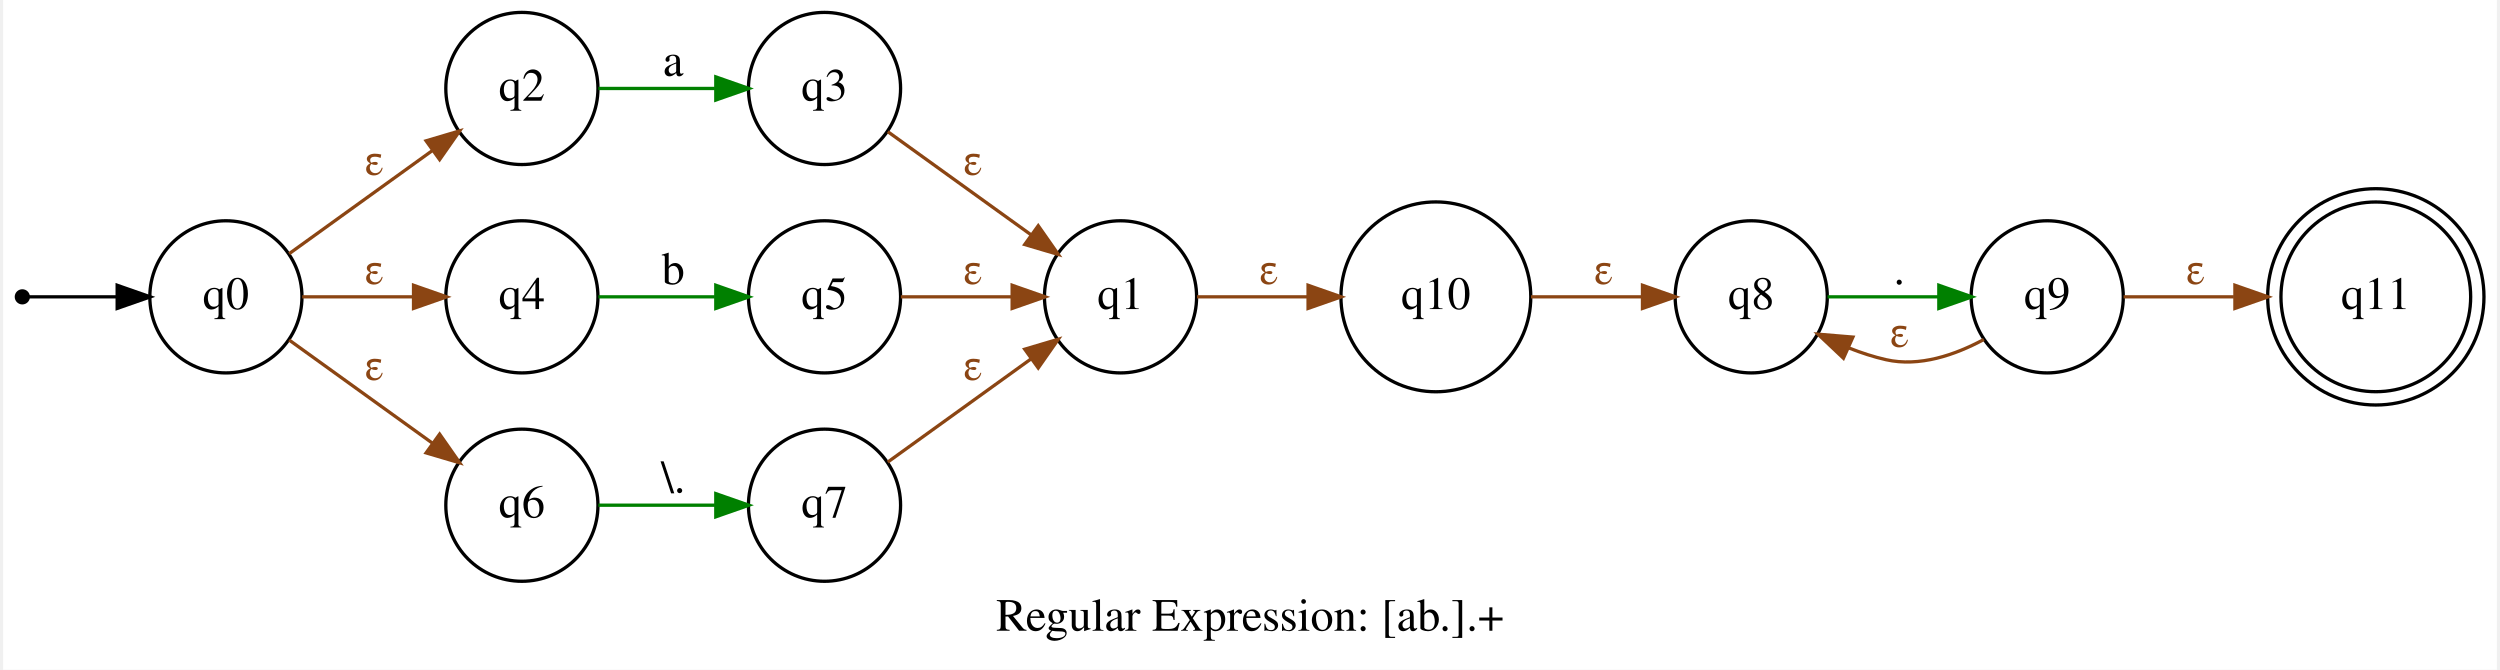
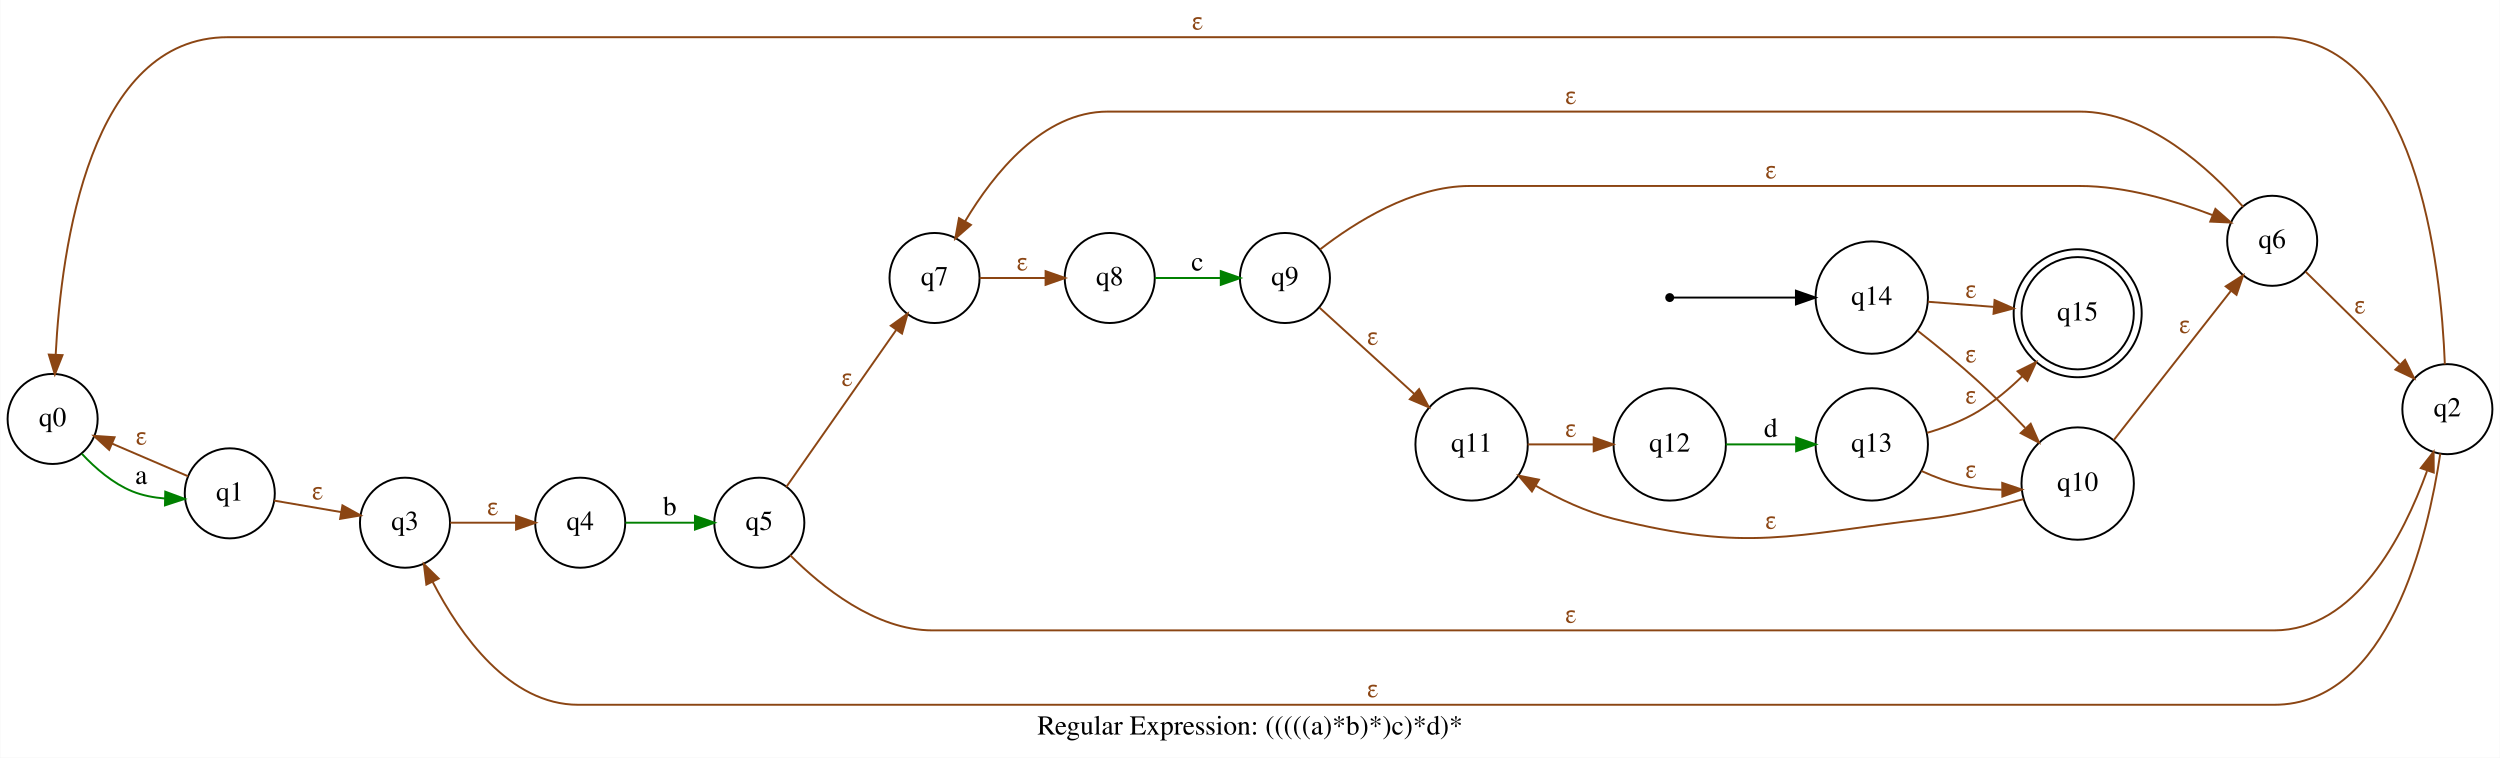
- <svg xmlns="http://www.w3.org/2000/svg" width="754pt" height="202pt" viewBox="0.00 0.00 753.97 202.50">
-   <g id="graph0" class="graph" transform="scale(1 1) rotate(0) translate(4 198.5)">
-     <polygon fill="white" stroke="transparent" points="-4,4 -4,-198.5 749.97,-198.5 749.97,4 -4,4" />
-     <text text-anchor="middle" x="372.98" y="-7.8" font-family="Times,serif" font-size="14.00">Regular Expression: [ab.].+</text>
+ <svg xmlns="http://www.w3.org/2000/svg" width="1277pt" height="387pt" viewBox="0.00 0.00 1276.74 387.00">
+   <g id="graph0" class="graph" transform="scale(1 1) rotate(0) translate(4 383)">
+     <polygon fill="white" stroke="transparent" points="-4,4 -4,-383 1272.74,-383 1272.74,4 -4,4" />
+     <text text-anchor="middle" x="634.37" y="-7.8" font-family="Times,serif" font-size="14.00">Regular Expression: (((((a)*b)*)c)*d)*</text>
    <g id="node1" class="node">
-       <ellipse fill="none" stroke="black" cx="63.35" cy="-108.75" rx="23" ry="23" />
-       <text text-anchor="middle" x="63.35" y="-105.05" font-family="Times,serif" font-size="14.00">q0</text>
+       <ellipse fill="none" stroke="black" cx="22.75" cy="-169" rx="23" ry="23" />
+       <text text-anchor="middle" x="22.75" y="-165.3" font-family="Times,serif" font-size="14.00">q0</text>
+     </g>
+     <g id="node2" class="node">
+       <ellipse fill="none" stroke="black" cx="113.24" cy="-131" rx="23" ry="23" />
+       <text text-anchor="middle" x="113.24" y="-127.3" font-family="Times,serif" font-size="14.00">q1</text>
+     </g>
+     <g id="edge2" class="edge">
+       <path fill="none" stroke="green" d="M37.68,-151.2C44.56,-143.82 53.54,-136.04 63.5,-132 68.69,-129.89 74.47,-128.81 80.17,-128.36" />
+       <polygon fill="green" stroke="green" points="80.29,-131.86 90.21,-128.16 80.14,-124.86 80.29,-131.86" />
+       <text text-anchor="middle" x="68" y="-135.8" font-family="Times,serif" font-size="14.00">a</text>
+     </g>
+     <g id="edge3" class="edge">
+       <path fill="none" stroke="saddlebrown" d="M91.94,-139.72C80.44,-144.66 65.85,-150.92 53.12,-156.39" />
+       <polygon fill="saddlebrown" stroke="saddlebrown" points="51.64,-153.22 43.83,-160.38 54.4,-159.65 51.64,-153.22" />
+       <text text-anchor="middle" x="68" y="-155.8" font-family="Times,serif" font-size="14.00" fill="saddlebrown">ε</text>
+     </g>
+     <g id="node4" class="node">
+       <ellipse fill="none" stroke="black" cx="202.74" cy="-116" rx="23" ry="23" />
+       <text text-anchor="middle" x="202.74" y="-112.3" font-family="Times,serif" font-size="14.00">q3</text>
+     </g>
+     <g id="edge4" class="edge">
+       <path fill="none" stroke="saddlebrown" d="M135.87,-127.29C146.18,-125.53 158.71,-123.38 170.06,-121.43" />
+       <polygon fill="saddlebrown" stroke="saddlebrown" points="170.79,-124.86 180.06,-119.72 169.61,-117.96 170.79,-124.86" />
+       <text text-anchor="middle" x="157.99" y="-127.8" font-family="Times,serif" font-size="14.00" fill="saddlebrown">ε</text>
    </g>
    <g id="node3" class="node">
-       <ellipse fill="none" stroke="black" cx="152.84" cy="-171.75" rx="23" ry="23" />
-       <text text-anchor="middle" x="152.84" y="-168.05" font-family="Times,serif" font-size="14.00">q2</text>
+       <ellipse fill="none" stroke="black" cx="1245.99" cy="-174" rx="23" ry="23" />
+       <text text-anchor="middle" x="1245.99" y="-170.3" font-family="Times,serif" font-size="14.00">q2</text>
    </g>
-     <g id="edge3" class="edge">
-       <path fill="none" stroke="saddlebrown" d="M82.48,-121.8C95,-130.82 111.84,-142.94 125.79,-152.99" />
-       <polygon fill="saddlebrown" stroke="saddlebrown" points="123.88,-155.92 134.04,-158.93 127.97,-150.24 123.88,-155.92" />
-       <text text-anchor="middle" x="108.1" y="-145.55" font-family="Times,serif" font-size="14.00" fill="saddlebrown">ε</text>
+     <g id="edge5" class="edge">
+       <path fill="none" stroke="saddlebrown" d="M1244.7,-196.92C1242.74,-247.45 1230.31,-364 1157.5,-364 112.24,-364 112.24,-364 112.24,-364 41.87,-364 27.18,-257.38 24.31,-201.81" />
+       <polygon fill="saddlebrown" stroke="saddlebrown" points="27.8,-201.6 23.89,-191.75 20.81,-201.89 27.8,-201.6" />
+       <text text-anchor="middle" x="607.47" y="-367.8" font-family="Times,serif" font-size="14.00" fill="saddlebrown">ε</text>
+     </g>
+     <g id="edge6" class="edge">
+       <path fill="none" stroke="saddlebrown" d="M1242.38,-151.39C1236.11,-109.27 1216.12,-23 1157.5,-23 291.24,-23 291.24,-23 291.24,-23 256.14,-23 230.98,-58.57 216.9,-85.72" />
+       <polygon fill="saddlebrown" stroke="saddlebrown" points="213.66,-84.38 212.38,-94.9 219.94,-87.47 213.66,-84.38" />
+       <text text-anchor="middle" x="696.97" y="-26.8" font-family="Times,serif" font-size="14.00" fill="saddlebrown">ε</text>
    </g>
    <g id="node5" class="node">
-       <ellipse fill="none" stroke="black" cx="152.84" cy="-108.75" rx="23" ry="23" />
-       <text text-anchor="middle" x="152.84" y="-105.05" font-family="Times,serif" font-size="14.00">q4</text>
+       <ellipse fill="none" stroke="black" cx="292.24" cy="-116" rx="23" ry="23" />
+       <text text-anchor="middle" x="292.24" y="-112.3" font-family="Times,serif" font-size="14.00">q4</text>
    </g>
-     <g id="edge4" class="edge">
-       <path fill="none" stroke="saddlebrown" d="M86.43,-108.75C96.56,-108.75 108.76,-108.75 119.86,-108.75" />
-       <polygon fill="saddlebrown" stroke="saddlebrown" points="120.08,-112.25 130.08,-108.75 120.08,-105.25 120.08,-112.25" />
-       <text text-anchor="middle" x="108.1" y="-112.55" font-family="Times,serif" font-size="14.00" fill="saddlebrown">ε</text>
+     <g id="edge7" class="edge">
+       <path fill="none" stroke="saddlebrown" d="M225.82,-116C235.95,-116 248.15,-116 259.26,-116" />
+       <polygon fill="saddlebrown" stroke="saddlebrown" points="259.47,-119.5 269.47,-116 259.47,-112.5 259.47,-119.5" />
+       <text text-anchor="middle" x="247.49" y="-119.8" font-family="Times,serif" font-size="14.00" fill="saddlebrown">ε</text>
+     </g>
+     <g id="node6" class="node">
+       <ellipse fill="none" stroke="black" cx="383.73" cy="-116" rx="23" ry="23" />
+       <text text-anchor="middle" x="383.73" y="-112.3" font-family="Times,serif" font-size="14.00">q5</text>
+     </g>
+     <g id="edge8" class="edge">
+       <path fill="none" stroke="green" d="M315.36,-116C325.98,-116 338.91,-116 350.59,-116" />
+       <polygon fill="green" stroke="green" points="350.86,-119.5 360.86,-116 350.86,-112.5 350.86,-119.5" />
+       <text text-anchor="middle" x="337.98" y="-119.8" font-family="Times,serif" font-size="14.00">b</text>
+     </g>
+     <g id="edge9" class="edge">
+       <path fill="none" stroke="saddlebrown" d="M399.4,-99.5C415.51,-83.3 442.98,-61 472.23,-61 472.23,-61 472.23,-61 1157.5,-61 1198.87,-61 1223.47,-108.94 1235.59,-142.37" />
+       <polygon fill="saddlebrown" stroke="saddlebrown" points="1232.41,-143.88 1238.95,-152.21 1239.03,-141.62 1232.41,-143.88" />
+       <text text-anchor="middle" x="798.16" y="-64.8" font-family="Times,serif" font-size="14.00" fill="saddlebrown">ε</text>
+     </g>
+     <g id="node8" class="node">
+       <ellipse fill="none" stroke="black" cx="473.23" cy="-241" rx="23" ry="23" />
+       <text text-anchor="middle" x="473.23" y="-237.3" font-family="Times,serif" font-size="14.00">q7</text>
+     </g>
+     <g id="edge10" class="edge">
+       <path fill="none" stroke="saddlebrown" d="M397.45,-134.18C412.23,-155.28 436.73,-190.29 453.64,-214.44" />
+       <polygon fill="saddlebrown" stroke="saddlebrown" points="450.89,-216.62 459.49,-222.8 456.62,-212.6 450.89,-216.62" />
+       <text text-anchor="middle" x="428.48" y="-185.8" font-family="Times,serif" font-size="14.00" fill="saddlebrown">ε</text>
    </g>
    <g id="node7" class="node">
-       <ellipse fill="none" stroke="black" cx="152.84" cy="-45.75" rx="23" ry="23" />
-       <text text-anchor="middle" x="152.84" y="-42.05" font-family="Times,serif" font-size="14.00">q6</text>
+       <ellipse fill="none" stroke="black" cx="1156.5" cy="-260" rx="23" ry="23" />
+       <text text-anchor="middle" x="1156.5" y="-256.3" font-family="Times,serif" font-size="14.00">q6</text>
    </g>
-     <g id="edge2" class="edge">
-       <path fill="none" stroke="saddlebrown" d="M82.48,-95.69C95,-86.68 111.84,-74.56 125.79,-64.51" />
-       <polygon fill="saddlebrown" stroke="saddlebrown" points="127.97,-67.25 134.04,-58.57 123.88,-61.57 127.97,-67.25" />
-       <text text-anchor="middle" x="108.1" y="-83.55" font-family="Times,serif" font-size="14.00" fill="saddlebrown">ε</text>
+     <g id="edge11" class="edge">
+       <path fill="none" stroke="saddlebrown" d="M1173.54,-244.23C1186.99,-231.01 1206.36,-211.97 1221.54,-197.05" />
+       <polygon fill="saddlebrown" stroke="saddlebrown" points="1224.37,-199.18 1229.04,-189.67 1219.46,-194.19 1224.37,-199.18" />
+       <text text-anchor="middle" x="1201.24" y="-222.8" font-family="Times,serif" font-size="14.00" fill="saddlebrown">ε</text>
    </g>
-     <g id="node2" class="node">
-       <ellipse fill="none" stroke="black" cx="333.84" cy="-108.75" rx="23" ry="23" />
-       <text text-anchor="middle" x="333.84" y="-105.05" font-family="Times,serif" font-size="14.00">q1</text>
+     <g id="edge12" class="edge">
+       <path fill="none" stroke="saddlebrown" d="M1141.67,-277.34C1124.4,-296.9 1092.86,-326 1058.15,-326 561.72,-326 561.72,-326 561.72,-326 528.72,-326 503.47,-294.49 488.77,-269.84" />
+       <polygon fill="saddlebrown" stroke="saddlebrown" points="491.81,-268.12 483.83,-261.14 485.72,-271.57 491.81,-268.12" />
+       <text text-anchor="middle" x="798.16" y="-329.8" font-family="Times,serif" font-size="14.00" fill="saddlebrown">ε</text>
+     </g>
+     <g id="node9" class="node">
+       <ellipse fill="none" stroke="black" cx="562.72" cy="-241" rx="23" ry="23" />
+       <text text-anchor="middle" x="562.72" y="-237.3" font-family="Times,serif" font-size="14.00">q8</text>
+     </g>
+     <g id="edge13" class="edge">
+       <path fill="none" stroke="saddlebrown" d="M496.31,-241C506.43,-241 518.64,-241 529.74,-241" />
+       <polygon fill="saddlebrown" stroke="saddlebrown" points="529.96,-244.5 539.95,-241 529.95,-237.5 529.96,-244.5" />
+       <text text-anchor="middle" x="517.98" y="-244.8" font-family="Times,serif" font-size="14.00" fill="saddlebrown">ε</text>
+     </g>
+     <g id="node10" class="node">
+       <ellipse fill="none" stroke="black" cx="652.22" cy="-241" rx="23" ry="23" />
+       <text text-anchor="middle" x="652.22" y="-237.3" font-family="Times,serif" font-size="14.00">q9</text>
+     </g>
+     <g id="edge14" class="edge">
+       <path fill="none" stroke="green" d="M585.8,-241C595.93,-241 608.13,-241 619.24,-241" />
+       <polygon fill="green" stroke="green" points="619.45,-244.5 629.45,-241 619.45,-237.5 619.45,-244.5" />
+       <text text-anchor="middle" x="607.47" y="-244.8" font-family="Times,serif" font-size="14.00">c</text>
+     </g>
+     <g id="edge16" class="edge">
+       <path fill="none" stroke="saddlebrown" d="M670.17,-255.61C687.96,-269.41 717.35,-288 746.57,-288 746.57,-288 746.57,-288 1058.15,-288 1081.66,-288 1107.17,-280.36 1126.17,-273.07" />
+       <polygon fill="saddlebrown" stroke="saddlebrown" points="1127.5,-276.3 1135.47,-269.32 1124.88,-269.81 1127.5,-276.3" />
+       <text text-anchor="middle" x="900.36" y="-291.8" font-family="Times,serif" font-size="14.00" fill="saddlebrown">ε</text>
+     </g>
+     <g id="node12" class="node">
+       <ellipse fill="none" stroke="black" cx="747.57" cy="-156" rx="28.7" ry="28.7" />
+       <text text-anchor="middle" x="747.57" y="-152.3" font-family="Times,serif" font-size="14.00">q11</text>
+     </g>
+     <g id="edge15" class="edge">
+       <path fill="none" stroke="saddlebrown" d="M669.91,-225.8C683.34,-213.57 702.51,-196.12 718.32,-181.72" />
+       <polygon fill="saddlebrown" stroke="saddlebrown" points="720.74,-184.25 725.77,-174.93 716.02,-179.08 720.74,-184.25" />
+       <text text-anchor="middle" x="696.97" y="-206.8" font-family="Times,serif" font-size="14.00" fill="saddlebrown">ε</text>
    </g>
    <g id="node11" class="node">
-       <ellipse fill="none" stroke="black" cx="429.18" cy="-108.75" rx="28.7" ry="28.7" />
-       <text text-anchor="middle" x="429.18" y="-105.05" font-family="Times,serif" font-size="14.00">q10</text>
+       <ellipse fill="none" stroke="black" cx="1057.15" cy="-136" rx="28.7" ry="28.7" />
+       <text text-anchor="middle" x="1057.15" y="-132.3" font-family="Times,serif" font-size="14.00">q10</text>
    </g>
-     <g id="edge5" class="edge">
-       <path fill="none" stroke="saddlebrown" d="M356.96,-108.75C366.95,-108.75 379.03,-108.75 390.39,-108.75" />
-       <polygon fill="saddlebrown" stroke="saddlebrown" points="390.54,-112.25 400.54,-108.75 390.54,-105.25 390.54,-112.25" />
-       <text text-anchor="middle" x="378.58" y="-112.55" font-family="Times,serif" font-size="14.00" fill="saddlebrown">ε</text>
+     <g id="edge18" class="edge">
+       <path fill="none" stroke="saddlebrown" d="M1075.55,-158.17C1092.33,-179.54 1117.71,-211.86 1135.35,-234.34" />
+       <polygon fill="saddlebrown" stroke="saddlebrown" points="1132.77,-236.72 1141.7,-242.43 1138.28,-232.4 1132.77,-236.72" />
+       <text text-anchor="middle" x="1111.75" y="-212.8" font-family="Times,serif" font-size="14.00" fill="saddlebrown">ε</text>
    </g>
-     <g id="node4" class="node">
-       <ellipse fill="none" stroke="black" cx="244.34" cy="-171.75" rx="23" ry="23" />
-       <text text-anchor="middle" x="244.34" y="-168.05" font-family="Times,serif" font-size="14.00">q3</text>
-     </g>
-     <g id="edge6" class="edge">
-       <path fill="none" stroke="green" d="M175.97,-171.75C186.59,-171.75 199.52,-171.75 211.2,-171.75" />
-       <polygon fill="green" stroke="green" points="211.47,-175.25 221.47,-171.75 211.47,-168.25 211.47,-175.25" />
-       <text text-anchor="middle" x="198.59" y="-175.55" font-family="Times,serif" font-size="14.00">a</text>
-     </g>
-     <g id="edge7" class="edge">
-       <path fill="none" stroke="saddlebrown" d="M263.47,-158.69C275.99,-149.68 292.83,-137.56 306.78,-127.51" />
-       <polygon fill="saddlebrown" stroke="saddlebrown" points="308.96,-130.25 315.03,-121.57 304.87,-124.57 308.96,-130.25" />
-       <text text-anchor="middle" x="289.09" y="-145.55" font-family="Times,serif" font-size="14.00" fill="saddlebrown">ε</text>
-     </g>
-     <g id="node6" class="node">
-       <ellipse fill="none" stroke="black" cx="244.34" cy="-108.75" rx="23" ry="23" />
-       <text text-anchor="middle" x="244.34" y="-105.05" font-family="Times,serif" font-size="14.00">q5</text>
-     </g>
-     <g id="edge8" class="edge">
-       <path fill="none" stroke="green" d="M175.97,-108.75C186.59,-108.75 199.52,-108.75 211.2,-108.75" />
-       <polygon fill="green" stroke="green" points="211.47,-112.25 221.47,-108.75 211.47,-105.25 211.47,-112.25" />
-       <text text-anchor="middle" x="198.59" y="-112.55" font-family="Times,serif" font-size="14.00">b</text>
-     </g>
-     <g id="edge9" class="edge">
-       <path fill="none" stroke="saddlebrown" d="M267.42,-108.75C277.55,-108.75 289.75,-108.75 300.86,-108.75" />
-       <polygon fill="saddlebrown" stroke="saddlebrown" points="301.07,-112.25 311.07,-108.75 301.07,-105.25 301.07,-112.25" />
-       <text text-anchor="middle" x="289.09" y="-112.55" font-family="Times,serif" font-size="14.00" fill="saddlebrown">ε</text>
-     </g>
-     <g id="node8" class="node">
-       <ellipse fill="none" stroke="black" cx="244.34" cy="-45.75" rx="23" ry="23" />
-       <text text-anchor="middle" x="244.34" y="-42.05" font-family="Times,serif" font-size="14.00">q7</text>
-     </g>
-     <g id="edge10" class="edge">
-       <path fill="none" stroke="green" d="M175.97,-45.75C186.59,-45.75 199.52,-45.75 211.2,-45.75" />
-       <polygon fill="green" stroke="green" points="211.47,-49.25 221.47,-45.75 211.47,-42.25 211.47,-49.25" />
-       <text text-anchor="middle" x="198.59" y="-49.55" font-family="Times,serif" font-size="14.00">\.</text>
-     </g>
-     <g id="edge11" class="edge">
-       <path fill="none" stroke="saddlebrown" d="M263.47,-58.8C275.99,-67.82 292.83,-79.94 306.78,-89.99" />
-       <polygon fill="saddlebrown" stroke="saddlebrown" points="304.87,-92.92 315.03,-95.93 308.96,-87.24 304.87,-92.92" />
-       <text text-anchor="middle" x="289.09" y="-83.55" font-family="Times,serif" font-size="14.00" fill="saddlebrown">ε</text>
-     </g>
-     <g id="node9" class="node">
-       <ellipse fill="none" stroke="black" cx="524.53" cy="-108.75" rx="23" ry="23" />
-       <text text-anchor="middle" x="524.53" y="-105.05" font-family="Times,serif" font-size="14.00">q8</text>
-     </g>
-     <g id="node10" class="node">
-       <ellipse fill="none" stroke="black" cx="614.02" cy="-108.75" rx="23" ry="23" />
-       <text text-anchor="middle" x="614.02" y="-105.05" font-family="Times,serif" font-size="14.00">q9</text>
-     </g>
-     <g id="edge12" class="edge">
-       <path fill="none" stroke="green" d="M547.61,-108.75C557.73,-108.75 569.93,-108.75 581.04,-108.75" />
-       <polygon fill="green" stroke="green" points="581.25,-112.25 591.25,-108.75 581.25,-105.25 581.25,-112.25" />
-       <text text-anchor="middle" x="569.27" y="-112.55" font-family="Times,serif" font-size="14.00">.</text>
-     </g>
-     <g id="edge14" class="edge">
-       <path fill="none" stroke="saddlebrown" d="M594.86,-95.86C586.12,-91.15 575.37,-87.46 565.27,-89.75 561.55,-90.59 557.77,-91.83 554.09,-93.28" />
-       <polygon fill="saddlebrown" stroke="saddlebrown" points="552.41,-90.19 544.71,-97.46 555.27,-96.58 552.41,-90.19" />
-       <text text-anchor="middle" x="569.27" y="-93.55" font-family="Times,serif" font-size="14.00" fill="saddlebrown">ε</text>
-     </g>
-     <g id="node12" class="node">
-       <ellipse fill="none" stroke="black" cx="713.37" cy="-108.75" rx="28.68" ry="28.68" />
-       <ellipse fill="none" stroke="black" cx="713.37" cy="-108.75" rx="32.7" ry="32.7" />
-       <text text-anchor="middle" x="713.37" y="-105.05" font-family="Times,serif" font-size="14.00">q11</text>
-     </g>
-     <g id="edge13" class="edge">
-       <path fill="none" stroke="saddlebrown" d="M637.11,-108.75C646.99,-108.75 658.98,-108.75 670.45,-108.75" />
-       <polygon fill="saddlebrown" stroke="saddlebrown" points="670.77,-112.25 680.77,-108.75 670.77,-105.25 670.77,-112.25" />
-       <text text-anchor="middle" x="658.77" y="-112.55" font-family="Times,serif" font-size="14.00" fill="saddlebrown">ε</text>
-     </g>
-     <g id="edge15" class="edge">
-       <path fill="none" stroke="saddlebrown" d="M457.94,-108.75C468.52,-108.75 480.68,-108.75 491.62,-108.75" />
-       <polygon fill="saddlebrown" stroke="saddlebrown" points="491.65,-112.25 501.65,-108.75 491.65,-105.25 491.65,-112.25" />
-       <text text-anchor="middle" x="479.78" y="-112.55" font-family="Times,serif" font-size="14.00" fill="saddlebrown">ε</text>
+     <g id="edge17" class="edge">
+       <path fill="none" stroke="saddlebrown" d="M1029.48,-128.04C1015.13,-124.17 997.03,-119.94 980.55,-118 909.75,-109.69 889.34,-100.78 820.16,-118 806.34,-121.44 792.26,-128.1 780.28,-134.89" />
+       <polygon fill="saddlebrown" stroke="saddlebrown" points="778.38,-131.95 771.57,-140.07 781.96,-137.97 778.38,-131.95" />
+       <text text-anchor="middle" x="900.36" y="-112.8" font-family="Times,serif" font-size="14.00" fill="saddlebrown">ε</text>
    </g>
    <g id="node13" class="node">
-       <ellipse fill="black" stroke="black" cx="1.8" cy="-108.75" rx="1.8" ry="1.8" />
+       <ellipse fill="none" stroke="black" cx="848.76" cy="-156" rx="28.7" ry="28.7" />
+       <text text-anchor="middle" x="848.76" y="-152.3" font-family="Times,serif" font-size="14.00">q12</text>
+     </g>
+     <g id="edge19" class="edge">
+       <path fill="none" stroke="saddlebrown" d="M776.2,-156C786.54,-156 798.47,-156 809.59,-156" />
+       <polygon fill="saddlebrown" stroke="saddlebrown" points="809.93,-159.5 819.93,-156 809.93,-152.5 809.93,-159.5" />
+       <text text-anchor="middle" x="798.16" y="-159.8" font-family="Times,serif" font-size="14.00" fill="saddlebrown">ε</text>
+     </g>
+     <g id="node14" class="node">
+       <ellipse fill="none" stroke="black" cx="951.96" cy="-156" rx="28.7" ry="28.7" />
+       <text text-anchor="middle" x="951.96" y="-152.3" font-family="Times,serif" font-size="14.00">q13</text>
+     </g>
+     <g id="edge20" class="edge">
+       <path fill="none" stroke="green" d="M877.41,-156C888.46,-156 901.35,-156 913.23,-156" />
+       <polygon fill="green" stroke="green" points="913.34,-159.5 923.34,-156 913.34,-152.5 913.34,-159.5" />
+       <text text-anchor="middle" x="900.36" y="-159.8" font-family="Times,serif" font-size="14.00">d</text>
+     </g>
+     <g id="edge22" class="edge">
+       <path fill="none" stroke="saddlebrown" d="M977.36,-142.42C984.03,-139.37 991.4,-136.57 998.55,-135 1004.9,-133.61 1011.73,-132.99 1018.4,-132.84" />
+       <polygon fill="saddlebrown" stroke="saddlebrown" points="1018.61,-136.34 1028.64,-132.94 1018.68,-129.34 1018.61,-136.34" />
+       <text text-anchor="middle" x="1002.55" y="-138.8" font-family="Times,serif" font-size="14.00" fill="saddlebrown">ε</text>
+     </g>
+     <g id="node16" class="node">
+       <ellipse fill="none" stroke="black" cx="1057.15" cy="-223" rx="28.68" ry="28.68" />
+       <ellipse fill="none" stroke="black" cx="1057.15" cy="-223" rx="32.7" ry="32.7" />
+       <text text-anchor="middle" x="1057.15" y="-219.3" font-family="Times,serif" font-size="14.00">q15</text>
+     </g>
+     <g id="edge21" class="edge">
+       <path fill="none" stroke="saddlebrown" d="M980.22,-161.9C989.02,-164.5 998.55,-168.12 1006.55,-173 1014.52,-177.87 1022.15,-184.28 1028.93,-190.88" />
+       <polygon fill="saddlebrown" stroke="saddlebrown" points="1026.45,-193.35 1035.94,-198.06 1031.46,-188.46 1026.45,-193.35" />
+       <text text-anchor="middle" x="1002.55" y="-176.8" font-family="Times,serif" font-size="14.00" fill="saddlebrown">ε</text>
+     </g>
+     <g id="node15" class="node">
+       <ellipse fill="none" stroke="black" cx="951.96" cy="-231" rx="28.7" ry="28.7" />
+       <text text-anchor="middle" x="951.96" y="-227.3" font-family="Times,serif" font-size="14.00">q14</text>
+     </g>
+     <g id="edge24" class="edge">
+       <path fill="none" stroke="saddlebrown" d="M975.41,-214.07C985.22,-206.39 996.71,-197.03 1006.55,-188 1014.55,-180.66 1022.84,-172.3 1030.3,-164.47" />
+       <polygon fill="saddlebrown" stroke="saddlebrown" points="1033.15,-166.55 1037.44,-156.87 1028.04,-161.76 1033.15,-166.55" />
+       <text text-anchor="middle" x="1002.55" y="-197.8" font-family="Times,serif" font-size="14.00" fill="saddlebrown">ε</text>
+     </g>
+     <g id="edge23" class="edge">
+       <path fill="none" stroke="saddlebrown" d="M980.61,-228.86C990.94,-228.06 1002.92,-227.13 1014.24,-226.25" />
+       <polygon fill="saddlebrown" stroke="saddlebrown" points="1014.7,-229.72 1024.4,-225.46 1014.16,-222.74 1014.7,-229.72" />
+       <text text-anchor="middle" x="1002.55" y="-230.8" font-family="Times,serif" font-size="14.00" fill="saddlebrown">ε</text>
+     </g>
+     <g id="node17" class="node">
+       <ellipse fill="black" stroke="black" cx="848.76" cy="-231" rx="1.8" ry="1.8" />
    </g>
    <g id="edge1" class="edge">
-       <path fill="none" stroke="black" d="M3.83,-108.75C7.23,-108.75 18.48,-108.75 30.22,-108.75" />
-       <polygon fill="black" stroke="black" points="30.48,-112.25 40.48,-108.75 30.48,-105.25 30.48,-112.25" />
+       <path fill="none" stroke="black" d="M850.9,-231C857.08,-231 887.34,-231 912.98,-231" />
+       <polygon fill="black" stroke="black" points="913.24,-234.5 923.24,-231 913.24,-227.5 913.24,-234.5" />
    </g>
  </g>
</svg>
